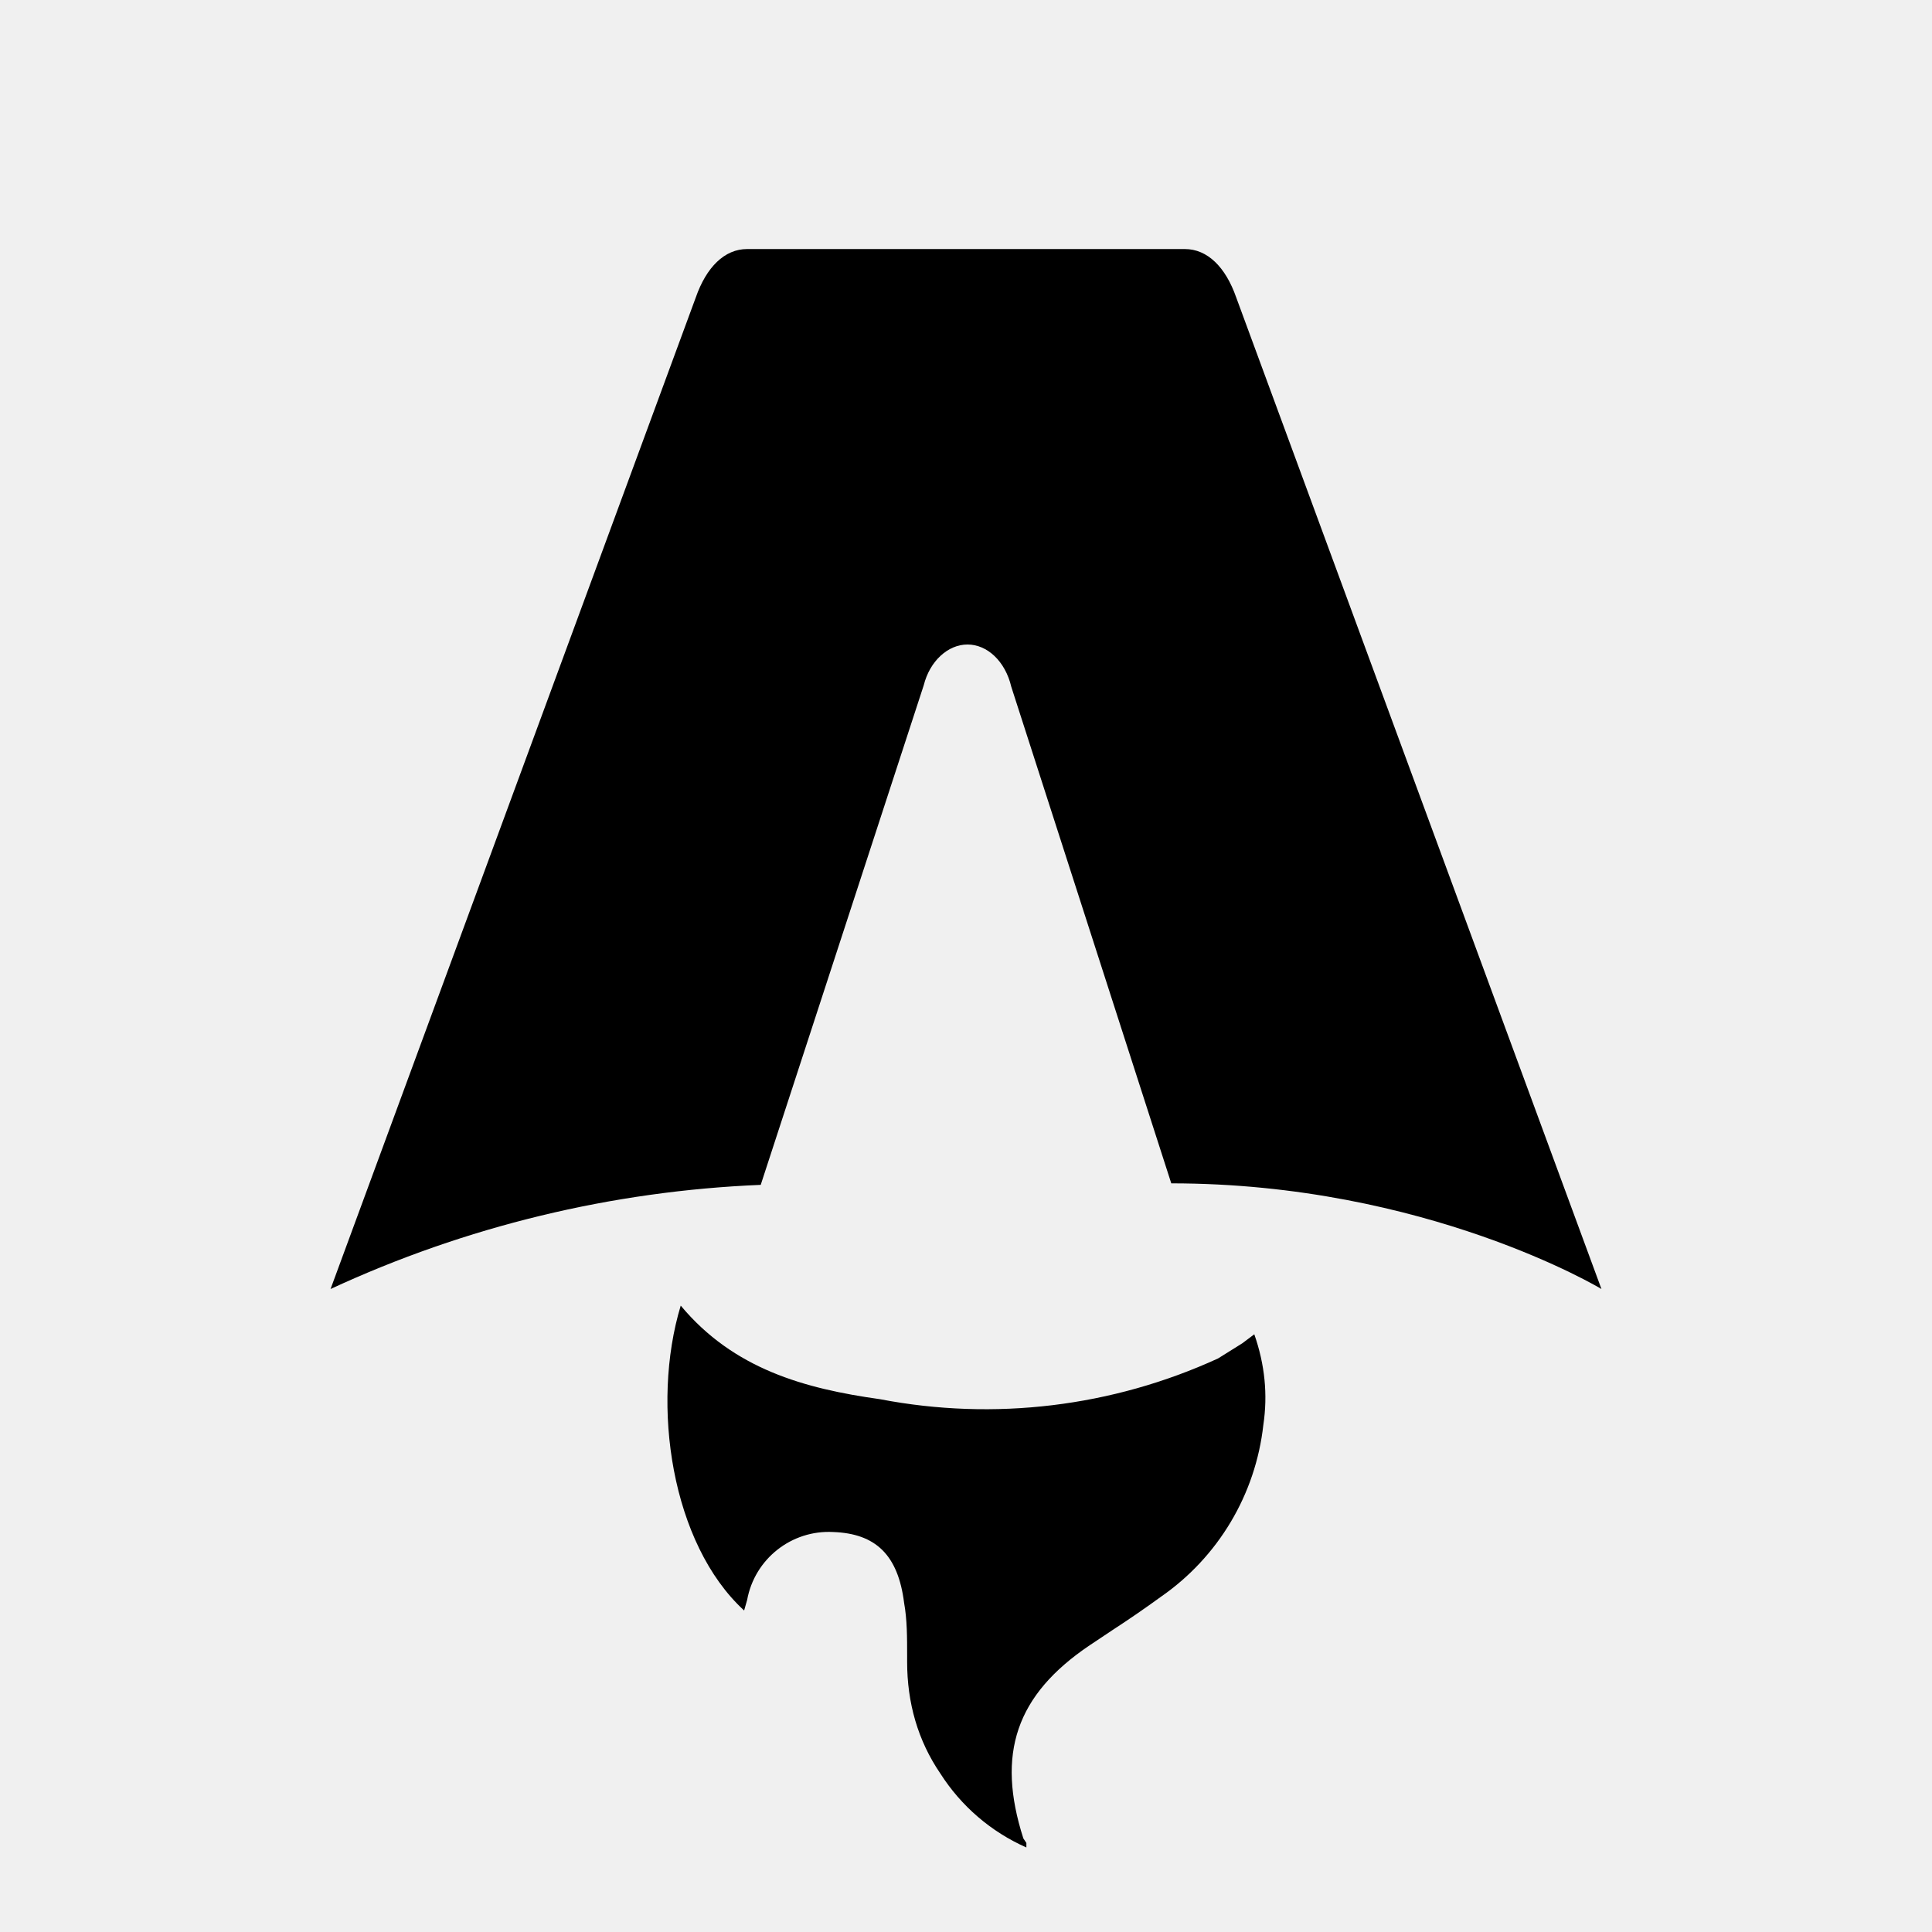
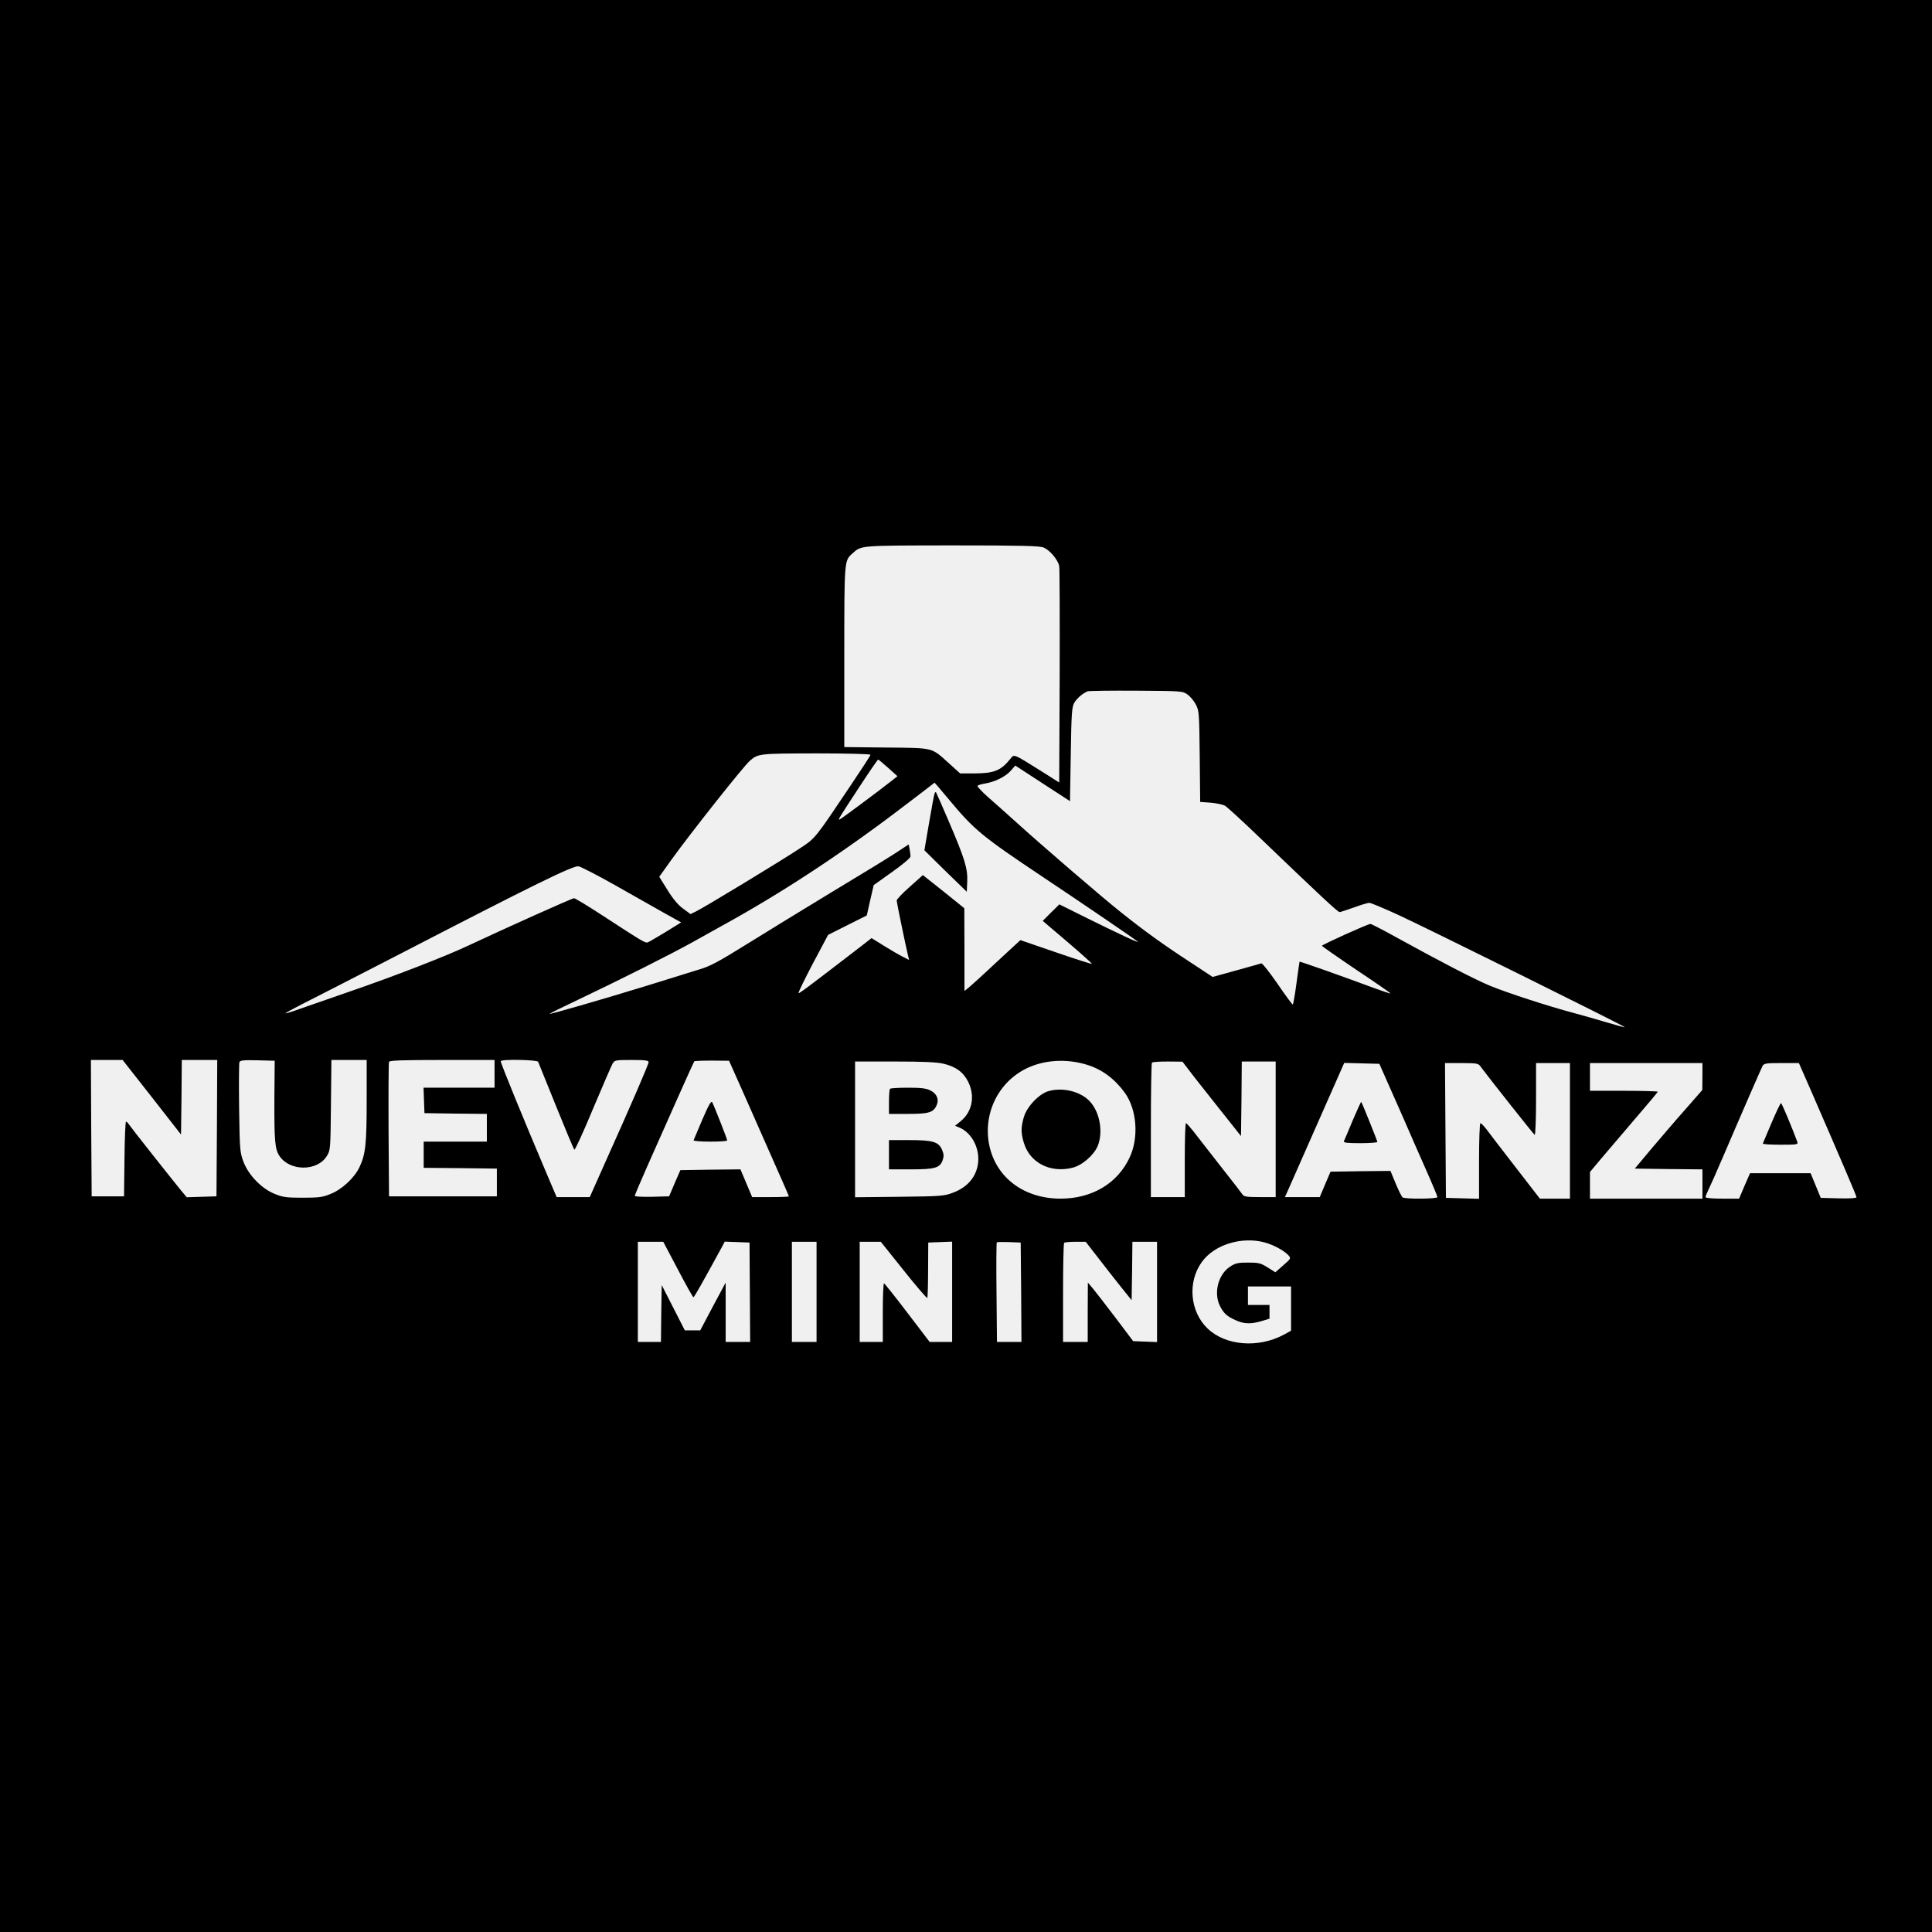
- <svg xmlns="http://www.w3.org/2000/svg" fill="none" viewBox="0 0 128 128">
-   <path d="M50.4 78.5a75.1 75.1 0 0 0-28.5 6.9l24.2-65.7c.7-2 1.9-3.2 3.4-3.2h29c1.5 0 2.7 1.2 3.4 3.2l24.2 65.7s-11.6-7-28.5-7L67 45.5c-.4-1.7-1.6-2.8-2.9-2.8-1.3 0-2.5 1.1-2.9 2.7L50.4 78.5Zm-1.1 28.2Zm-4.2-20.2c-2 6.6-.6 15.8 4.2 20.2a17.5 17.5 0 0 1 .2-.7 5.5 5.5 0 0 1 5.7-4.5c2.8.1 4.3 1.5 4.7 4.7.2 1.1.2 2.3.2 3.5v.4c0 2.7.7 5.2 2.2 7.4a13 13 0 0 0 5.7 4.9v-.3l-.2-.3c-1.8-5.6-.5-9.5 4.4-12.8l1.5-1a73 73 0 0 0 3.2-2.2 16 16 0 0 0 6.8-11.4c.3-2 .1-4-.6-6l-.8.6-1.6 1a37 37 0 0 1-22.4 2.7c-5-.7-9.7-2-13.2-6.2Z" />
-   <style>
-         path { fill: #000; }
-         @media (prefers-color-scheme: dark) {
-             path { fill: #FFF; }
-         }
-     </style>
+ <svg xmlns="http://www.w3.org/2000/svg" version="1.0" width="1254pt" height="1254pt" viewBox="0 0 1254 1254" preserveAspectRatio="xMidYMid meet">
+   <g transform="translate(0,1254) scale(0.1,-0.1)" fill="#000000" stroke="none">
+     <path d="M0 6270 l0 -6270 6270 0 6270 0 0 6270 0 6270 -6270 0 -6270 0 0 -6270z m6774 2716 c41 -17 94 -81 101 -121 3 -16 4 -339 3 -717 l-3 -687 -120 76 c-179 112 -172 109 -196 79 -61 -77 -105 -95 -230 -96 l-97 0 -73 66 c-116 104 -94 99 -406 102 l-273 3 0 585 c0 628 0 624 51 670 61 55 39 53 647 54 456 0 569 -3 596 -14z m934 -954 c18 -13 42 -42 54 -65 21 -40 22 -56 25 -337 l3 -295 68 -5 c37 -3 78 -12 92 -19 14 -8 120 -105 235 -216 390 -374 498 -475 510 -475 6 0 48 14 93 30 46 17 90 30 100 30 9 0 94 -35 187 -78 189 -87 1476 -725 1471 -729 -2 -2 -54 12 -117 31 -63 19 -159 46 -214 61 -163 43 -436 132 -547 178 -104 44 -312 152 -603 312 -88 49 -164 88 -170 88 -17 0 -315 -135 -315 -142 1 -3 101 -73 224 -156 123 -82 223 -151 221 -153 -2 -2 -52 15 -112 37 -199 74 -476 172 -478 169 -1 -2 -10 -65 -20 -140 -10 -76 -21 -138 -24 -138 -4 0 -49 61 -100 136 -51 74 -98 133 -104 131 -7 -2 -80 -23 -164 -46 l-152 -42 -143 94 c-175 114 -297 202 -449 323 -120 95 -518 437 -695 598 -55 50 -133 119 -173 154 -39 35 -69 67 -66 71 2 5 23 11 46 15 65 10 136 45 169 83 l30 34 178 -116 177 -115 5 302 c4 263 7 307 22 335 17 30 55 63 88 76 8 3 150 5 315 4 297 -2 300 -2 333 -25z m-2058 -391 c0 -5 -56 -91 -124 -192 -238 -355 -232 -348 -332 -414 -107 -72 -626 -387 -677 -411 l-35 -17 -49 36 c-32 23 -66 64 -101 121 l-53 85 77 108 c128 178 469 608 510 644 55 48 59 48 432 49 199 0 352 -4 352 -9z m115 -85 l60 -54 -30 -24 c-88 -70 -341 -258 -347 -258 -9 0 1 16 137 223 60 92 112 167 115 167 3 0 32 -25 65 -54z m388 -198 c171 -206 216 -243 623 -515 249 -166 591 -399 609 -415 15 -14 -128 53 -330 153 l-179 89 -54 -53 -54 -54 162 -138 c88 -75 159 -139 157 -141 -2 -2 -107 31 -234 75 l-230 79 -158 -146 c-86 -81 -168 -155 -181 -165 l-24 -19 0 269 -1 268 -134 108 -135 107 -85 -76 c-47 -41 -85 -82 -85 -89 0 -11 53 -268 75 -363 l6 -23 -43 22 c-24 12 -79 44 -122 71 l-79 49 -76 -59 c-335 -258 -394 -302 -398 -298 -3 3 39 89 93 192 l99 186 125 63 126 63 22 98 23 99 119 85 c68 48 120 92 120 101 0 9 -3 30 -6 47 l-6 31 -87 -57 c-47 -31 -234 -145 -415 -254 -181 -110 -428 -261 -550 -337 -180 -112 -237 -143 -306 -163 -47 -15 -197 -61 -335 -104 -299 -92 -649 -193 -638 -184 4 4 87 44 183 90 280 133 616 302 753 379 70 39 184 103 255 142 375 211 754 463 1157 773 83 63 150 115 151 116 1 0 40 -46 87 -102z m-2158 -565 c116 -66 259 -147 318 -180 l108 -60 -100 -62 c-55 -33 -107 -64 -115 -67 -17 -7 -30 1 -294 173 -95 62 -179 113 -186 113 -13 0 -455 -199 -681 -305 -149 -71 -488 -202 -770 -299 -137 -48 -288 -100 -334 -116 -46 -17 -86 -29 -88 -27 -1 2 48 29 109 60 62 31 345 176 628 322 870 450 1130 578 1165 572 16 -3 125 -59 240 -124z m-3009 -1375 l189 -242 3 242 2 242 115 0 115 0 -2 -442 -3 -443 -97 -3 -96 -3 -36 43 c-62 76 -328 412 -340 431 -6 9 -14 17 -18 17 -4 0 -9 -109 -10 -242 l-3 -243 -105 0 -105 0 -3 443 -2 442 103 0 103 0 190 -242z m795 -3 c-1 -278 3 -334 33 -378 66 -100 245 -101 307 -1 24 39 24 43 27 332 l3 292 115 0 114 0 0 -263 c0 -283 -7 -349 -47 -433 -33 -70 -115 -146 -191 -175 -48 -20 -76 -23 -177 -23 -103 0 -129 3 -180 24 -85 33 -172 122 -205 210 -23 62 -24 77 -28 348 -2 156 -1 290 2 298 5 12 28 14 117 12 l112 -3 -2 -240z m1429 155 l0 -90 -230 0 -231 0 3 -82 3 -83 203 -3 202 -2 0 -90 0 -90 -205 0 -205 0 0 -85 0 -85 238 -2 237 -3 0 -90 0 -90 -350 0 -350 0 -3 430 c-1 237 0 436 3 443 3 9 82 12 345 12 l340 0 0 -90z m283 78 c3 -7 55 -136 116 -287 61 -151 114 -278 119 -283 4 -4 59 115 121 265 63 149 120 282 128 295 13 21 20 22 123 22 87 0 110 -3 110 -14 0 -14 -115 -280 -285 -658 l-97 -218 -108 0 -107 0 -63 148 c-157 370 -300 720 -300 734 0 14 237 10 243 -4z m1277 -78 c21 -47 91 -204 155 -350 64 -146 135 -304 156 -353 21 -48 39 -89 39 -92 0 -3 -54 -5 -119 -5 l-119 0 -38 90 -38 90 -195 -2 -195 -3 -37 -85 -36 -85 -112 -3 c-61 -1 -111 1 -111 6 0 5 38 94 84 198 126 285 297 668 302 675 2 3 53 5 115 5 l111 -1 38 -85z m2285 59 c98 -30 180 -91 246 -182 78 -108 92 -291 31 -420 -78 -168 -244 -267 -448 -267 -247 0 -432 147 -467 369 -33 217 89 424 293 496 106 38 232 39 345 4z m-932 7 c81 -19 129 -54 161 -117 46 -93 27 -194 -48 -256 l-37 -30 29 -12 c71 -30 122 -115 122 -203 -1 -101 -60 -181 -166 -220 -55 -21 -78 -23 -346 -26 l-288 -3 0 440 0 441 258 0 c181 0 274 -4 315 -14z m1592 -39 c21 -29 107 -137 190 -242 l150 -189 3 242 2 242 110 0 110 0 0 -440 0 -440 -103 0 c-86 0 -104 3 -113 18 -6 9 -73 96 -149 192 -75 96 -153 196 -173 222 -21 26 -40 47 -44 48 -5 0 -8 -108 -8 -240 l0 -240 -110 0 -110 0 0 433 c0 239 3 437 7 440 3 4 49 7 102 7 l96 -1 40 -52z m1280 -57 c23 -52 75 -169 115 -260 39 -91 105 -240 146 -333 41 -92 74 -172 74 -177 0 -12 -209 -14 -226 -2 -6 4 -26 44 -45 90 l-34 82 -195 -2 -194 -3 -35 -82 -35 -83 -113 0 -113 0 26 58 c14 31 100 227 192 435 l167 378 114 -3 114 -3 42 -95z m619 72 c40 -55 339 -433 347 -438 5 -3 9 101 9 230 l0 236 110 0 110 0 0 -440 0 -440 -98 0 -97 0 -161 208 c-88 114 -173 224 -188 245 -16 20 -32 37 -37 37 -5 0 -9 -111 -9 -246 l0 -245 -107 3 -108 3 -3 438 -3 437 108 0 c106 -1 108 -1 127 -28z m1436 -59 l-1 -88 -105 -120 c-59 -66 -157 -181 -220 -255 l-113 -135 220 -3 219 -2 0 -95 0 -95 -365 0 -365 0 0 86 0 87 72 86 c40 47 139 163 220 258 81 94 148 174 148 177 0 3 -99 6 -220 6 l-220 0 0 90 0 90 365 0 365 0 0 -87z m695 -70 c214 -492 305 -705 305 -714 0 -6 -45 -9 -116 -7 l-116 3 -33 80 -33 80 -197 0 -196 0 -36 -82 -35 -83 -109 0 c-69 0 -109 4 -109 10 0 6 9 27 19 48 10 20 53 116 94 212 134 313 247 571 257 591 10 17 22 19 124 19 l112 0 69 -157z m-3537 -1007 c58 -16 127 -53 155 -84 17 -19 17 -21 -34 -65 l-51 -45 -51 32 c-45 28 -58 31 -127 31 -66 0 -82 -4 -117 -27 -77 -51 -107 -172 -64 -256 24 -47 45 -66 101 -91 54 -25 99 -26 168 -6 l52 16 0 44 0 45 -70 0 -70 0 0 60 0 60 140 0 140 0 0 -143 0 -144 -47 -26 c-166 -89 -379 -72 -496 41 -114 110 -130 302 -36 431 80 112 257 167 407 127z m-3808 -176 c52 -99 97 -180 101 -180 5 0 58 94 183 323 l20 38 81 -3 80 -3 2 -322 2 -323 -80 0 -79 0 0 193 0 192 -83 -155 -82 -155 -50 0 -50 0 -75 147 -75 147 -3 -184 -2 -185 -75 0 -75 0 0 325 0 325 83 0 82 0 95 -180z m900 -145 l0 -325 -80 0 -80 0 0 325 0 325 80 0 80 0 0 -325z m565 140 c81 -102 151 -183 154 -180 2 3 5 85 5 183 l1 177 78 3 77 3 0 -326 0 -325 -73 0 -73 0 -145 190 c-79 104 -147 189 -151 190 -5 0 -8 -85 -8 -190 l0 -190 -75 0 -75 0 0 325 0 325 68 0 69 0 148 -185z m763 -142 l2 -323 -80 0 -79 0 -3 321 c-2 176 -1 323 2 325 2 3 38 3 80 2 l75 -3 3 -322z m502 220 c46 -60 113 -145 149 -190 l66 -82 3 190 2 189 80 0 80 0 0 -325 0 -326 -77 3 -78 3 -113 150 c-63 83 -129 168 -147 190 l-34 40 -1 -192 0 -193 -80 0 -80 0 0 318 c0 175 3 322 7 325 3 4 36 7 73 7 l67 0 83 -107z" />
+     <path d="M6067 7393 c-3 -4 -19 -90 -36 -190 l-31 -182 137 -135 138 -134 3 65 c4 85 -16 149 -119 390 -44 103 -82 189 -84 191 -1 2 -5 0 -8 -5z" />
+     <path d="M4559 5274 c-30 -70 -55 -131 -57 -135 -2 -5 46 -9 107 -9 61 0 111 3 111 8 0 9 -85 225 -97 247 -7 12 -22 -14 -64 -111z" />
+     <path d="M6806 5458 c-61 -17 -140 -100 -160 -167 -20 -68 -20 -104 -1 -167 38 -130 170 -199 314 -164 64 15 141 82 166 142 37 92 13 222 -53 291 -60 63 -174 91 -266 65z" />
+     <path d="M5777 5473 c-4 -3 -7 -42 -7 -85 l0 -78 123 0 c134 0 164 9 185 53 19 39 4 78 -39 99 -26 14 -59 18 -145 18 -61 0 -114 -3 -117 -7z" />
+     <path d="M5770 5045 l0 -95 140 0 c159 0 191 9 209 61 8 24 7 39 -4 65 -22 53 -60 64 -215 64 l-130 0 0 -95z" />
+     <path d="M8780 5268 c-28 -68 -54 -129 -57 -135 -4 -10 21 -13 106 -13 61 0 111 4 111 8 0 7 -99 254 -105 260 -1 2 -26 -52 -55 -120z" />
+     <path d="M11499 5253 c-30 -70 -55 -131 -57 -135 -2 -5 49 -8 113 -8 107 0 117 1 111 18 -37 100 -101 252 -106 252 -4 0 -31 -57 -61 -127z" />
+   </g>
</svg>
